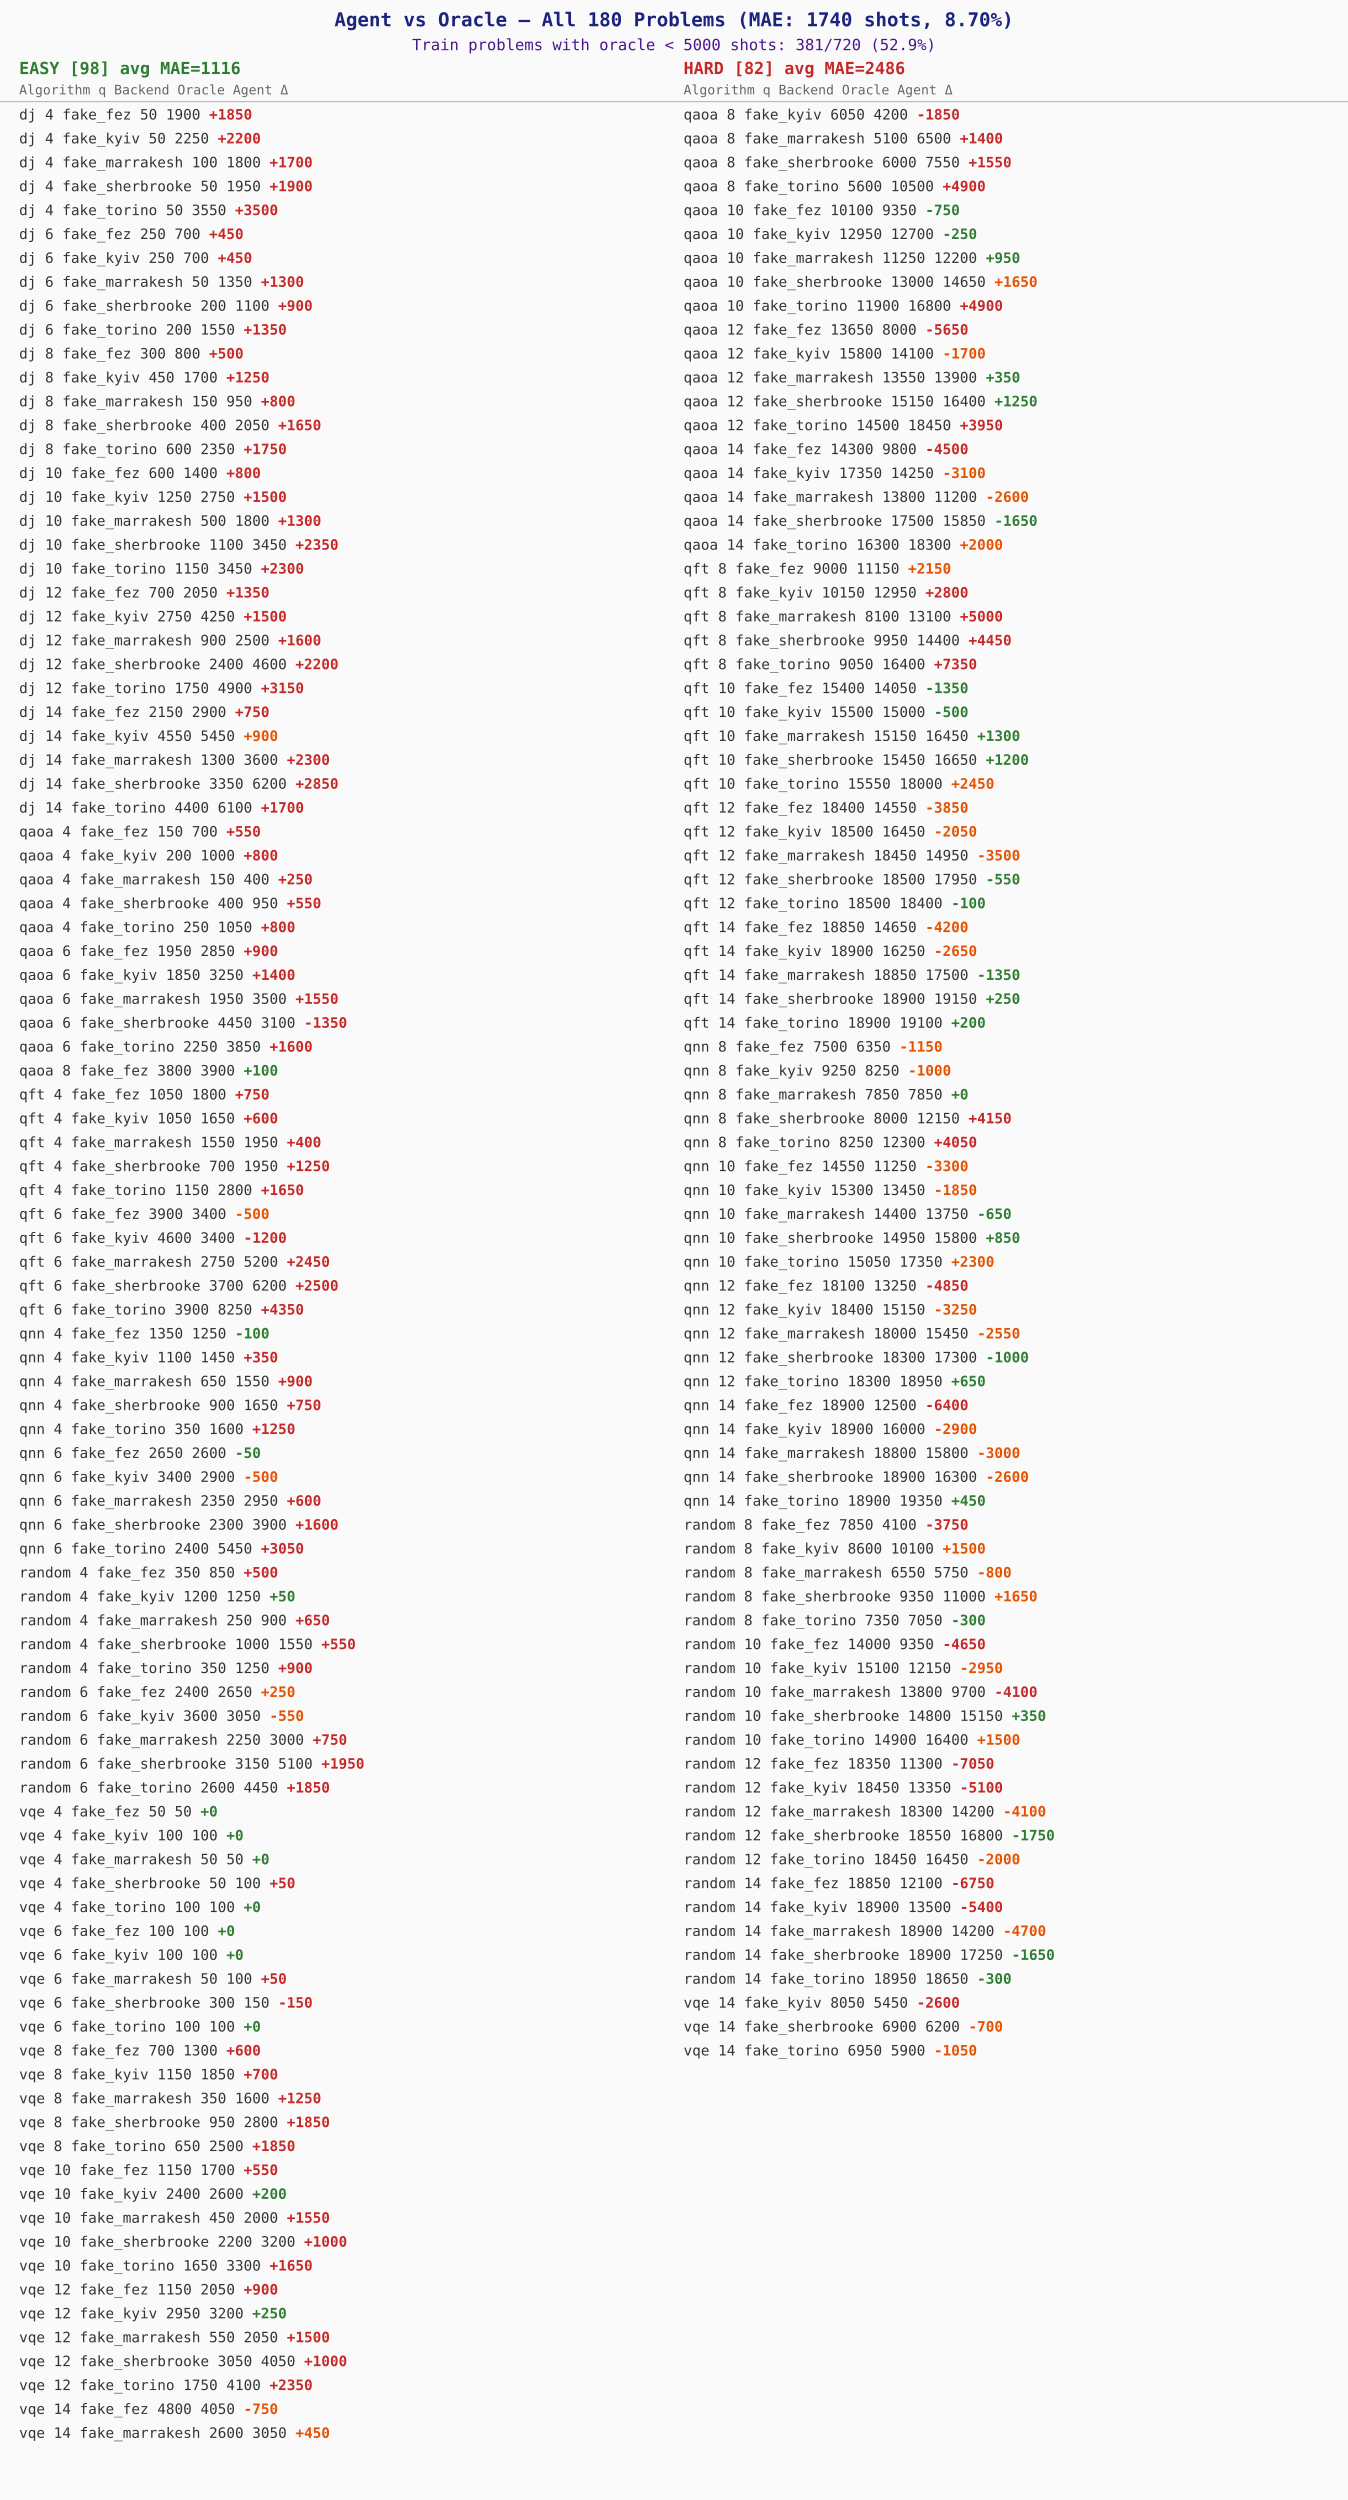
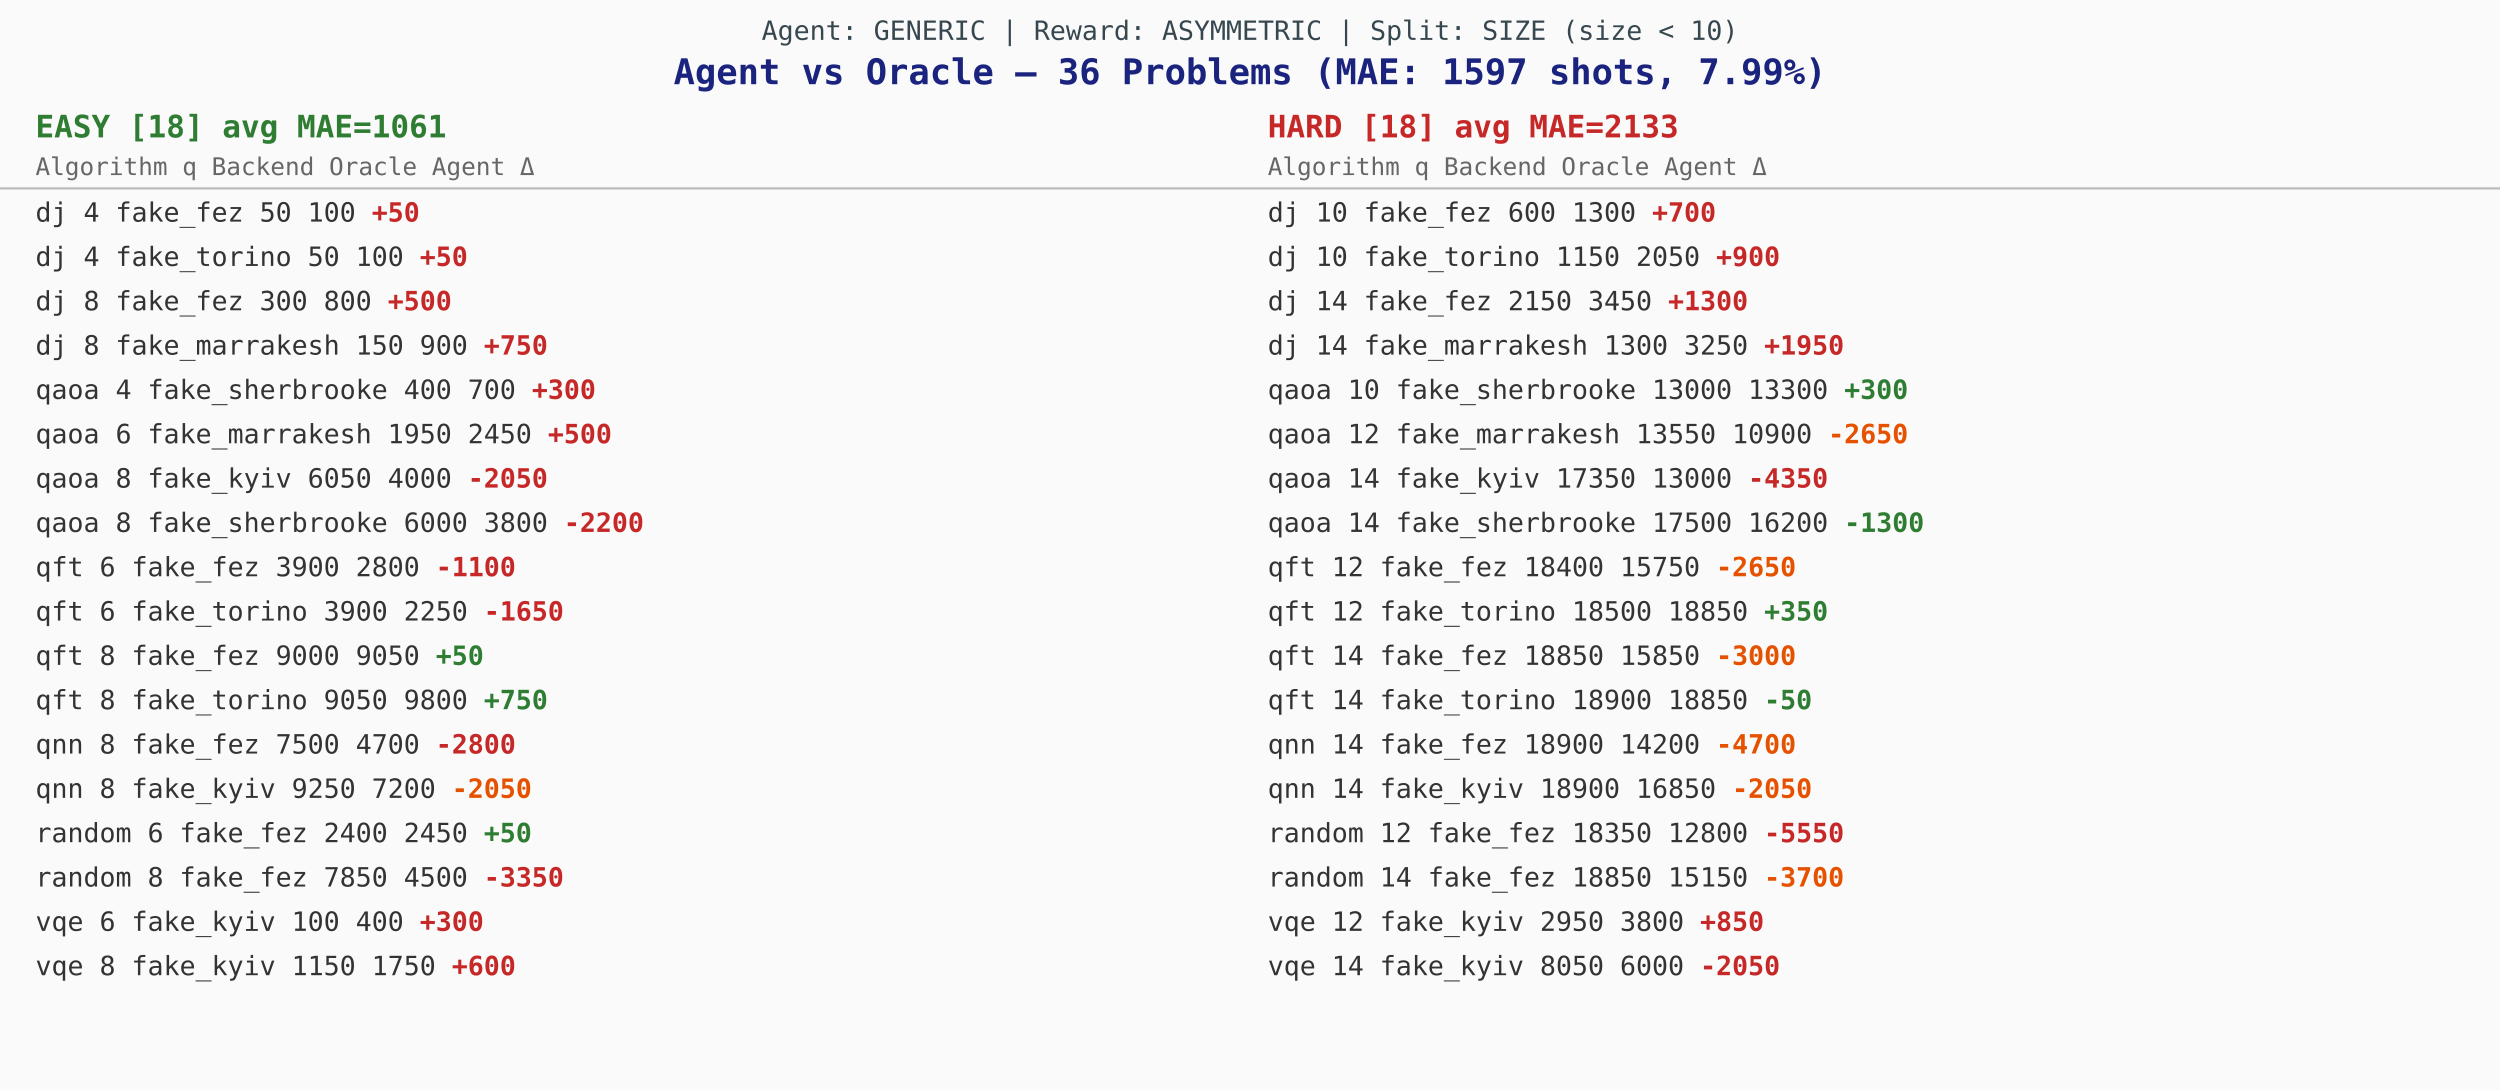
- <svg xmlns="http://www.w3.org/2000/svg" width="1128" height="2092" font-family="monospace" font-size="12">
-   <rect width="1128" height="2092" fill="#fafafa" />
-   <text x="564" y="22" font-size="16" font-weight="bold" fill="#1a237e" text-anchor="middle">Agent vs Oracle — All 180 Problems  (MAE: 1740 shots, 8.70%)</text>
-   <text x="564" y="42" font-size="13" fill="#4a148c" text-anchor="middle">Train problems with oracle &lt; 5000 shots: 381/720 (52.9%)</text>
-   <text x="16" y="62" font-size="14" font-weight="bold" fill="#2e7d32">EASY [98]  avg MAE=1116</text>
-   <text x="572" y="62" font-size="14" font-weight="bold" fill="#c62828">HARD [82]  avg MAE=2486</text>
+ <svg xmlns="http://www.w3.org/2000/svg" width="1128" height="492" font-family="monospace" font-size="12">
+   <rect width="1128" height="492" fill="#fafafa" />
+   <text x="564" y="18" font-size="12" fill="#37474f" text-anchor="middle">Agent: GENERIC  |  Reward: ASYMMETRIC  |  Split: SIZE (size &lt; 10)</text>
+   <text x="564" y="38" font-size="16" font-weight="bold" fill="#1a237e" text-anchor="middle">Agent vs Oracle — 36 Problems  (MAE: 1597 shots, 7.99%)</text>
+   <text x="16" y="62" font-size="14" font-weight="bold" fill="#2e7d32">EASY [18]  avg MAE=1061</text>
+   <text x="572" y="62" font-size="14" font-weight="bold" fill="#c62828">HARD [18]  avg MAE=2133</text>
  <text x="16" y="79" font-size="11" fill="#666">Algorithm    q  Backend             Oracle   Agent        Δ</text>
  <text x="572" y="79" font-size="11" fill="#666">Algorithm    q  Backend             Oracle   Agent        Δ</text>
  <line x1="0" y1="85" x2="1128" y2="85" stroke="#bbb" />
-   <text x="16" y="100" fill="#333">      dj    4  fake_fez                50    1900  <tspan fill="#c62828" font-weight="bold">  +1850</tspan>
+   <text x="16" y="100" fill="#333">      dj    4  fake_fez                50     100  <tspan fill="#c62828" font-weight="bold">    +50</tspan>
  </text>
-   <text x="16" y="120" fill="#333">      dj    4  fake_kyiv               50    2250  <tspan fill="#c62828" font-weight="bold">  +2200</tspan>
+   <text x="16" y="120" fill="#333">      dj    4  fake_torino             50     100  <tspan fill="#c62828" font-weight="bold">    +50</tspan>
  </text>
-   <text x="16" y="140" fill="#333">      dj    4  fake_marrakesh         100    1800  <tspan fill="#c62828" font-weight="bold">  +1700</tspan>
+   <text x="16" y="140" fill="#333">      dj    8  fake_fez               300     800  <tspan fill="#c62828" font-weight="bold">   +500</tspan>
  </text>
-   <text x="16" y="160" fill="#333">      dj    4  fake_sherbrooke         50    1950  <tspan fill="#c62828" font-weight="bold">  +1900</tspan>
+   <text x="16" y="160" fill="#333">      dj    8  fake_marrakesh         150     900  <tspan fill="#c62828" font-weight="bold">   +750</tspan>
  </text>
-   <text x="16" y="180" fill="#333">      dj    4  fake_torino             50    3550  <tspan fill="#c62828" font-weight="bold">  +3500</tspan>
+   <text x="16" y="180" fill="#333">    qaoa    4  fake_sherbrooke        400     700  <tspan fill="#c62828" font-weight="bold">   +300</tspan>
  </text>
-   <text x="16" y="200" fill="#333">      dj    6  fake_fez               250     700  <tspan fill="#c62828" font-weight="bold">   +450</tspan>
+   <text x="16" y="200" fill="#333">    qaoa    6  fake_marrakesh        1950    2450  <tspan fill="#c62828" font-weight="bold">   +500</tspan>
  </text>
-   <text x="16" y="220" fill="#333">      dj    6  fake_kyiv              250     700  <tspan fill="#c62828" font-weight="bold">   +450</tspan>
+   <text x="16" y="220" fill="#333">    qaoa    8  fake_kyiv             6050    4000  <tspan fill="#c62828" font-weight="bold">  -2050</tspan>
  </text>
-   <text x="16" y="240" fill="#333">      dj    6  fake_marrakesh          50    1350  <tspan fill="#c62828" font-weight="bold">  +1300</tspan>
+   <text x="16" y="240" fill="#333">    qaoa    8  fake_sherbrooke       6000    3800  <tspan fill="#c62828" font-weight="bold">  -2200</tspan>
  </text>
-   <text x="16" y="260" fill="#333">      dj    6  fake_sherbrooke        200    1100  <tspan fill="#c62828" font-weight="bold">   +900</tspan>
+   <text x="16" y="260" fill="#333">     qft    6  fake_fez              3900    2800  <tspan fill="#c62828" font-weight="bold">  -1100</tspan>
  </text>
-   <text x="16" y="280" fill="#333">      dj    6  fake_torino            200    1550  <tspan fill="#c62828" font-weight="bold">  +1350</tspan>
+   <text x="16" y="280" fill="#333">     qft    6  fake_torino           3900    2250  <tspan fill="#c62828" font-weight="bold">  -1650</tspan>
  </text>
-   <text x="16" y="300" fill="#333">      dj    8  fake_fez               300     800  <tspan fill="#c62828" font-weight="bold">   +500</tspan>
+   <text x="16" y="300" fill="#333">     qft    8  fake_fez              9000    9050  <tspan fill="#2e7d32" font-weight="bold">    +50</tspan>
  </text>
-   <text x="16" y="320" fill="#333">      dj    8  fake_kyiv              450    1700  <tspan fill="#c62828" font-weight="bold">  +1250</tspan>
+   <text x="16" y="320" fill="#333">     qft    8  fake_torino           9050    9800  <tspan fill="#2e7d32" font-weight="bold">   +750</tspan>
  </text>
-   <text x="16" y="340" fill="#333">      dj    8  fake_marrakesh         150     950  <tspan fill="#c62828" font-weight="bold">   +800</tspan>
+   <text x="16" y="340" fill="#333">     qnn    8  fake_fez              7500    4700  <tspan fill="#c62828" font-weight="bold">  -2800</tspan>
  </text>
-   <text x="16" y="360" fill="#333">      dj    8  fake_sherbrooke        400    2050  <tspan fill="#c62828" font-weight="bold">  +1650</tspan>
+   <text x="16" y="360" fill="#333">     qnn    8  fake_kyiv             9250    7200  <tspan fill="#e65100" font-weight="bold">  -2050</tspan>
  </text>
-   <text x="16" y="380" fill="#333">      dj    8  fake_torino            600    2350  <tspan fill="#c62828" font-weight="bold">  +1750</tspan>
+   <text x="16" y="380" fill="#333">  random    6  fake_fez              2400    2450  <tspan fill="#2e7d32" font-weight="bold">    +50</tspan>
  </text>
-   <text x="16" y="400" fill="#333">      dj   10  fake_fez               600    1400  <tspan fill="#c62828" font-weight="bold">   +800</tspan>
+   <text x="16" y="400" fill="#333">  random    8  fake_fez              7850    4500  <tspan fill="#c62828" font-weight="bold">  -3350</tspan>
  </text>
-   <text x="16" y="420" fill="#333">      dj   10  fake_kyiv             1250    2750  <tspan fill="#c62828" font-weight="bold">  +1500</tspan>
+   <text x="16" y="420" fill="#333">     vqe    6  fake_kyiv              100     400  <tspan fill="#c62828" font-weight="bold">   +300</tspan>
  </text>
-   <text x="16" y="440" fill="#333">      dj   10  fake_marrakesh         500    1800  <tspan fill="#c62828" font-weight="bold">  +1300</tspan>
+   <text x="16" y="440" fill="#333">     vqe    8  fake_kyiv             1150    1750  <tspan fill="#c62828" font-weight="bold">   +600</tspan>
  </text>
-   <text x="16" y="460" fill="#333">      dj   10  fake_sherbrooke       1100    3450  <tspan fill="#c62828" font-weight="bold">  +2350</tspan>
+   <text x="572" y="100" fill="#333">      dj   10  fake_fez               600    1300  <tspan fill="#c62828" font-weight="bold">   +700</tspan>
  </text>
-   <text x="16" y="480" fill="#333">      dj   10  fake_torino           1150    3450  <tspan fill="#c62828" font-weight="bold">  +2300</tspan>
+   <text x="572" y="120" fill="#333">      dj   10  fake_torino           1150    2050  <tspan fill="#c62828" font-weight="bold">   +900</tspan>
  </text>
-   <text x="16" y="500" fill="#333">      dj   12  fake_fez               700    2050  <tspan fill="#c62828" font-weight="bold">  +1350</tspan>
+   <text x="572" y="140" fill="#333">      dj   14  fake_fez              2150    3450  <tspan fill="#c62828" font-weight="bold">  +1300</tspan>
  </text>
-   <text x="16" y="520" fill="#333">      dj   12  fake_kyiv             2750    4250  <tspan fill="#c62828" font-weight="bold">  +1500</tspan>
+   <text x="572" y="160" fill="#333">      dj   14  fake_marrakesh        1300    3250  <tspan fill="#c62828" font-weight="bold">  +1950</tspan>
  </text>
-   <text x="16" y="540" fill="#333">      dj   12  fake_marrakesh         900    2500  <tspan fill="#c62828" font-weight="bold">  +1600</tspan>
+   <text x="572" y="180" fill="#333">    qaoa   10  fake_sherbrooke      13000   13300  <tspan fill="#2e7d32" font-weight="bold">   +300</tspan>
  </text>
-   <text x="16" y="560" fill="#333">      dj   12  fake_sherbrooke       2400    4600  <tspan fill="#c62828" font-weight="bold">  +2200</tspan>
+   <text x="572" y="200" fill="#333">    qaoa   12  fake_marrakesh       13550   10900  <tspan fill="#e65100" font-weight="bold">  -2650</tspan>
  </text>
-   <text x="16" y="580" fill="#333">      dj   12  fake_torino           1750    4900  <tspan fill="#c62828" font-weight="bold">  +3150</tspan>
+   <text x="572" y="220" fill="#333">    qaoa   14  fake_kyiv            17350   13000  <tspan fill="#c62828" font-weight="bold">  -4350</tspan>
  </text>
-   <text x="16" y="600" fill="#333">      dj   14  fake_fez              2150    2900  <tspan fill="#c62828" font-weight="bold">   +750</tspan>
+   <text x="572" y="240" fill="#333">    qaoa   14  fake_sherbrooke      17500   16200  <tspan fill="#2e7d32" font-weight="bold">  -1300</tspan>
  </text>
-   <text x="16" y="620" fill="#333">      dj   14  fake_kyiv             4550    5450  <tspan fill="#e65100" font-weight="bold">   +900</tspan>
+   <text x="572" y="260" fill="#333">     qft   12  fake_fez             18400   15750  <tspan fill="#e65100" font-weight="bold">  -2650</tspan>
  </text>
-   <text x="16" y="640" fill="#333">      dj   14  fake_marrakesh        1300    3600  <tspan fill="#c62828" font-weight="bold">  +2300</tspan>
+   <text x="572" y="280" fill="#333">     qft   12  fake_torino          18500   18850  <tspan fill="#2e7d32" font-weight="bold">   +350</tspan>
  </text>
-   <text x="16" y="660" fill="#333">      dj   14  fake_sherbrooke       3350    6200  <tspan fill="#c62828" font-weight="bold">  +2850</tspan>
+   <text x="572" y="300" fill="#333">     qft   14  fake_fez             18850   15850  <tspan fill="#e65100" font-weight="bold">  -3000</tspan>
  </text>
-   <text x="16" y="680" fill="#333">      dj   14  fake_torino           4400    6100  <tspan fill="#c62828" font-weight="bold">  +1700</tspan>
+   <text x="572" y="320" fill="#333">     qft   14  fake_torino          18900   18850  <tspan fill="#2e7d32" font-weight="bold">    -50</tspan>
  </text>
-   <text x="16" y="700" fill="#333">    qaoa    4  fake_fez               150     700  <tspan fill="#c62828" font-weight="bold">   +550</tspan>
+   <text x="572" y="340" fill="#333">     qnn   14  fake_fez             18900   14200  <tspan fill="#e65100" font-weight="bold">  -4700</tspan>
  </text>
-   <text x="16" y="720" fill="#333">    qaoa    4  fake_kyiv              200    1000  <tspan fill="#c62828" font-weight="bold">   +800</tspan>
+   <text x="572" y="360" fill="#333">     qnn   14  fake_kyiv            18900   16850  <tspan fill="#e65100" font-weight="bold">  -2050</tspan>
  </text>
-   <text x="16" y="740" fill="#333">    qaoa    4  fake_marrakesh         150     400  <tspan fill="#c62828" font-weight="bold">   +250</tspan>
+   <text x="572" y="380" fill="#333">  random   12  fake_fez             18350   12800  <tspan fill="#c62828" font-weight="bold">  -5550</tspan>
  </text>
-   <text x="16" y="760" fill="#333">    qaoa    4  fake_sherbrooke        400     950  <tspan fill="#c62828" font-weight="bold">   +550</tspan>
+   <text x="572" y="400" fill="#333">  random   14  fake_fez             18850   15150  <tspan fill="#e65100" font-weight="bold">  -3700</tspan>
  </text>
-   <text x="16" y="780" fill="#333">    qaoa    4  fake_torino            250    1050  <tspan fill="#c62828" font-weight="bold">   +800</tspan>
+   <text x="572" y="420" fill="#333">     vqe   12  fake_kyiv             2950    3800  <tspan fill="#c62828" font-weight="bold">   +850</tspan>
  </text>
-   <text x="16" y="800" fill="#333">    qaoa    6  fake_fez              1950    2850  <tspan fill="#c62828" font-weight="bold">   +900</tspan>
-   </text>
-   <text x="16" y="820" fill="#333">    qaoa    6  fake_kyiv             1850    3250  <tspan fill="#c62828" font-weight="bold">  +1400</tspan>
-   </text>
-   <text x="16" y="840" fill="#333">    qaoa    6  fake_marrakesh        1950    3500  <tspan fill="#c62828" font-weight="bold">  +1550</tspan>
-   </text>
-   <text x="16" y="860" fill="#333">    qaoa    6  fake_sherbrooke       4450    3100  <tspan fill="#c62828" font-weight="bold">  -1350</tspan>
-   </text>
-   <text x="16" y="880" fill="#333">    qaoa    6  fake_torino           2250    3850  <tspan fill="#c62828" font-weight="bold">  +1600</tspan>
-   </text>
-   <text x="16" y="900" fill="#333">    qaoa    8  fake_fez              3800    3900  <tspan fill="#2e7d32" font-weight="bold">   +100</tspan>
-   </text>
-   <text x="16" y="920" fill="#333">     qft    4  fake_fez              1050    1800  <tspan fill="#c62828" font-weight="bold">   +750</tspan>
-   </text>
-   <text x="16" y="940" fill="#333">     qft    4  fake_kyiv             1050    1650  <tspan fill="#c62828" font-weight="bold">   +600</tspan>
-   </text>
-   <text x="16" y="960" fill="#333">     qft    4  fake_marrakesh        1550    1950  <tspan fill="#c62828" font-weight="bold">   +400</tspan>
-   </text>
-   <text x="16" y="980" fill="#333">     qft    4  fake_sherbrooke        700    1950  <tspan fill="#c62828" font-weight="bold">  +1250</tspan>
-   </text>
-   <text x="16" y="1000" fill="#333">     qft    4  fake_torino           1150    2800  <tspan fill="#c62828" font-weight="bold">  +1650</tspan>
-   </text>
-   <text x="16" y="1020" fill="#333">     qft    6  fake_fez              3900    3400  <tspan fill="#e65100" font-weight="bold">   -500</tspan>
-   </text>
-   <text x="16" y="1040" fill="#333">     qft    6  fake_kyiv             4600    3400  <tspan fill="#c62828" font-weight="bold">  -1200</tspan>
-   </text>
-   <text x="16" y="1060" fill="#333">     qft    6  fake_marrakesh        2750    5200  <tspan fill="#c62828" font-weight="bold">  +2450</tspan>
-   </text>
-   <text x="16" y="1080" fill="#333">     qft    6  fake_sherbrooke       3700    6200  <tspan fill="#c62828" font-weight="bold">  +2500</tspan>
-   </text>
-   <text x="16" y="1100" fill="#333">     qft    6  fake_torino           3900    8250  <tspan fill="#c62828" font-weight="bold">  +4350</tspan>
-   </text>
-   <text x="16" y="1120" fill="#333">     qnn    4  fake_fez              1350    1250  <tspan fill="#2e7d32" font-weight="bold">   -100</tspan>
-   </text>
-   <text x="16" y="1140" fill="#333">     qnn    4  fake_kyiv             1100    1450  <tspan fill="#c62828" font-weight="bold">   +350</tspan>
-   </text>
-   <text x="16" y="1160" fill="#333">     qnn    4  fake_marrakesh         650    1550  <tspan fill="#c62828" font-weight="bold">   +900</tspan>
-   </text>
-   <text x="16" y="1180" fill="#333">     qnn    4  fake_sherbrooke        900    1650  <tspan fill="#c62828" font-weight="bold">   +750</tspan>
-   </text>
-   <text x="16" y="1200" fill="#333">     qnn    4  fake_torino            350    1600  <tspan fill="#c62828" font-weight="bold">  +1250</tspan>
-   </text>
-   <text x="16" y="1220" fill="#333">     qnn    6  fake_fez              2650    2600  <tspan fill="#2e7d32" font-weight="bold">    -50</tspan>
-   </text>
-   <text x="16" y="1240" fill="#333">     qnn    6  fake_kyiv             3400    2900  <tspan fill="#e65100" font-weight="bold">   -500</tspan>
-   </text>
-   <text x="16" y="1260" fill="#333">     qnn    6  fake_marrakesh        2350    2950  <tspan fill="#c62828" font-weight="bold">   +600</tspan>
-   </text>
-   <text x="16" y="1280" fill="#333">     qnn    6  fake_sherbrooke       2300    3900  <tspan fill="#c62828" font-weight="bold">  +1600</tspan>
-   </text>
-   <text x="16" y="1300" fill="#333">     qnn    6  fake_torino           2400    5450  <tspan fill="#c62828" font-weight="bold">  +3050</tspan>
-   </text>
-   <text x="16" y="1320" fill="#333">  random    4  fake_fez               350     850  <tspan fill="#c62828" font-weight="bold">   +500</tspan>
-   </text>
-   <text x="16" y="1340" fill="#333">  random    4  fake_kyiv             1200    1250  <tspan fill="#2e7d32" font-weight="bold">    +50</tspan>
-   </text>
-   <text x="16" y="1360" fill="#333">  random    4  fake_marrakesh         250     900  <tspan fill="#c62828" font-weight="bold">   +650</tspan>
-   </text>
-   <text x="16" y="1380" fill="#333">  random    4  fake_sherbrooke       1000    1550  <tspan fill="#c62828" font-weight="bold">   +550</tspan>
-   </text>
-   <text x="16" y="1400" fill="#333">  random    4  fake_torino            350    1250  <tspan fill="#c62828" font-weight="bold">   +900</tspan>
-   </text>
-   <text x="16" y="1420" fill="#333">  random    6  fake_fez              2400    2650  <tspan fill="#e65100" font-weight="bold">   +250</tspan>
-   </text>
-   <text x="16" y="1440" fill="#333">  random    6  fake_kyiv             3600    3050  <tspan fill="#e65100" font-weight="bold">   -550</tspan>
-   </text>
-   <text x="16" y="1460" fill="#333">  random    6  fake_marrakesh        2250    3000  <tspan fill="#c62828" font-weight="bold">   +750</tspan>
-   </text>
-   <text x="16" y="1480" fill="#333">  random    6  fake_sherbrooke       3150    5100  <tspan fill="#c62828" font-weight="bold">  +1950</tspan>
-   </text>
-   <text x="16" y="1500" fill="#333">  random    6  fake_torino           2600    4450  <tspan fill="#c62828" font-weight="bold">  +1850</tspan>
-   </text>
-   <text x="16" y="1520" fill="#333">     vqe    4  fake_fez                50      50  <tspan fill="#2e7d32" font-weight="bold">     +0</tspan>
-   </text>
-   <text x="16" y="1540" fill="#333">     vqe    4  fake_kyiv              100     100  <tspan fill="#2e7d32" font-weight="bold">     +0</tspan>
-   </text>
-   <text x="16" y="1560" fill="#333">     vqe    4  fake_marrakesh          50      50  <tspan fill="#2e7d32" font-weight="bold">     +0</tspan>
-   </text>
-   <text x="16" y="1580" fill="#333">     vqe    4  fake_sherbrooke         50     100  <tspan fill="#c62828" font-weight="bold">    +50</tspan>
-   </text>
-   <text x="16" y="1600" fill="#333">     vqe    4  fake_torino            100     100  <tspan fill="#2e7d32" font-weight="bold">     +0</tspan>
-   </text>
-   <text x="16" y="1620" fill="#333">     vqe    6  fake_fez               100     100  <tspan fill="#2e7d32" font-weight="bold">     +0</tspan>
-   </text>
-   <text x="16" y="1640" fill="#333">     vqe    6  fake_kyiv              100     100  <tspan fill="#2e7d32" font-weight="bold">     +0</tspan>
-   </text>
-   <text x="16" y="1660" fill="#333">     vqe    6  fake_marrakesh          50     100  <tspan fill="#c62828" font-weight="bold">    +50</tspan>
-   </text>
-   <text x="16" y="1680" fill="#333">     vqe    6  fake_sherbrooke        300     150  <tspan fill="#c62828" font-weight="bold">   -150</tspan>
-   </text>
-   <text x="16" y="1700" fill="#333">     vqe    6  fake_torino            100     100  <tspan fill="#2e7d32" font-weight="bold">     +0</tspan>
-   </text>
-   <text x="16" y="1720" fill="#333">     vqe    8  fake_fez               700    1300  <tspan fill="#c62828" font-weight="bold">   +600</tspan>
-   </text>
-   <text x="16" y="1740" fill="#333">     vqe    8  fake_kyiv             1150    1850  <tspan fill="#c62828" font-weight="bold">   +700</tspan>
-   </text>
-   <text x="16" y="1760" fill="#333">     vqe    8  fake_marrakesh         350    1600  <tspan fill="#c62828" font-weight="bold">  +1250</tspan>
-   </text>
-   <text x="16" y="1780" fill="#333">     vqe    8  fake_sherbrooke        950    2800  <tspan fill="#c62828" font-weight="bold">  +1850</tspan>
-   </text>
-   <text x="16" y="1800" fill="#333">     vqe    8  fake_torino            650    2500  <tspan fill="#c62828" font-weight="bold">  +1850</tspan>
-   </text>
-   <text x="16" y="1820" fill="#333">     vqe   10  fake_fez              1150    1700  <tspan fill="#c62828" font-weight="bold">   +550</tspan>
-   </text>
-   <text x="16" y="1840" fill="#333">     vqe   10  fake_kyiv             2400    2600  <tspan fill="#2e7d32" font-weight="bold">   +200</tspan>
-   </text>
-   <text x="16" y="1860" fill="#333">     vqe   10  fake_marrakesh         450    2000  <tspan fill="#c62828" font-weight="bold">  +1550</tspan>
-   </text>
-   <text x="16" y="1880" fill="#333">     vqe   10  fake_sherbrooke       2200    3200  <tspan fill="#c62828" font-weight="bold">  +1000</tspan>
-   </text>
-   <text x="16" y="1900" fill="#333">     vqe   10  fake_torino           1650    3300  <tspan fill="#c62828" font-weight="bold">  +1650</tspan>
-   </text>
-   <text x="16" y="1920" fill="#333">     vqe   12  fake_fez              1150    2050  <tspan fill="#c62828" font-weight="bold">   +900</tspan>
-   </text>
-   <text x="16" y="1940" fill="#333">     vqe   12  fake_kyiv             2950    3200  <tspan fill="#2e7d32" font-weight="bold">   +250</tspan>
-   </text>
-   <text x="16" y="1960" fill="#333">     vqe   12  fake_marrakesh         550    2050  <tspan fill="#c62828" font-weight="bold">  +1500</tspan>
-   </text>
-   <text x="16" y="1980" fill="#333">     vqe   12  fake_sherbrooke       3050    4050  <tspan fill="#c62828" font-weight="bold">  +1000</tspan>
-   </text>
-   <text x="16" y="2000" fill="#333">     vqe   12  fake_torino           1750    4100  <tspan fill="#c62828" font-weight="bold">  +2350</tspan>
-   </text>
-   <text x="16" y="2020" fill="#333">     vqe   14  fake_fez              4800    4050  <tspan fill="#e65100" font-weight="bold">   -750</tspan>
-   </text>
-   <text x="16" y="2040" fill="#333">     vqe   14  fake_marrakesh        2600    3050  <tspan fill="#e65100" font-weight="bold">   +450</tspan>
-   </text>
-   <text x="572" y="100" fill="#333">    qaoa    8  fake_kyiv             6050    4200  <tspan fill="#c62828" font-weight="bold">  -1850</tspan>
-   </text>
-   <text x="572" y="120" fill="#333">    qaoa    8  fake_marrakesh        5100    6500  <tspan fill="#c62828" font-weight="bold">  +1400</tspan>
-   </text>
-   <text x="572" y="140" fill="#333">    qaoa    8  fake_sherbrooke       6000    7550  <tspan fill="#c62828" font-weight="bold">  +1550</tspan>
-   </text>
-   <text x="572" y="160" fill="#333">    qaoa    8  fake_torino           5600   10500  <tspan fill="#c62828" font-weight="bold">  +4900</tspan>
-   </text>
-   <text x="572" y="180" fill="#333">    qaoa   10  fake_fez             10100    9350  <tspan fill="#2e7d32" font-weight="bold">   -750</tspan>
-   </text>
-   <text x="572" y="200" fill="#333">    qaoa   10  fake_kyiv            12950   12700  <tspan fill="#2e7d32" font-weight="bold">   -250</tspan>
-   </text>
-   <text x="572" y="220" fill="#333">    qaoa   10  fake_marrakesh       11250   12200  <tspan fill="#2e7d32" font-weight="bold">   +950</tspan>
-   </text>
-   <text x="572" y="240" fill="#333">    qaoa   10  fake_sherbrooke      13000   14650  <tspan fill="#e65100" font-weight="bold">  +1650</tspan>
-   </text>
-   <text x="572" y="260" fill="#333">    qaoa   10  fake_torino          11900   16800  <tspan fill="#c62828" font-weight="bold">  +4900</tspan>
-   </text>
-   <text x="572" y="280" fill="#333">    qaoa   12  fake_fez             13650    8000  <tspan fill="#c62828" font-weight="bold">  -5650</tspan>
-   </text>
-   <text x="572" y="300" fill="#333">    qaoa   12  fake_kyiv            15800   14100  <tspan fill="#e65100" font-weight="bold">  -1700</tspan>
-   </text>
-   <text x="572" y="320" fill="#333">    qaoa   12  fake_marrakesh       13550   13900  <tspan fill="#2e7d32" font-weight="bold">   +350</tspan>
-   </text>
-   <text x="572" y="340" fill="#333">    qaoa   12  fake_sherbrooke      15150   16400  <tspan fill="#2e7d32" font-weight="bold">  +1250</tspan>
-   </text>
-   <text x="572" y="360" fill="#333">    qaoa   12  fake_torino          14500   18450  <tspan fill="#c62828" font-weight="bold">  +3950</tspan>
-   </text>
-   <text x="572" y="380" fill="#333">    qaoa   14  fake_fez             14300    9800  <tspan fill="#c62828" font-weight="bold">  -4500</tspan>
-   </text>
-   <text x="572" y="400" fill="#333">    qaoa   14  fake_kyiv            17350   14250  <tspan fill="#e65100" font-weight="bold">  -3100</tspan>
-   </text>
-   <text x="572" y="420" fill="#333">    qaoa   14  fake_marrakesh       13800   11200  <tspan fill="#e65100" font-weight="bold">  -2600</tspan>
-   </text>
-   <text x="572" y="440" fill="#333">    qaoa   14  fake_sherbrooke      17500   15850  <tspan fill="#2e7d32" font-weight="bold">  -1650</tspan>
-   </text>
-   <text x="572" y="460" fill="#333">    qaoa   14  fake_torino          16300   18300  <tspan fill="#e65100" font-weight="bold">  +2000</tspan>
-   </text>
-   <text x="572" y="480" fill="#333">     qft    8  fake_fez              9000   11150  <tspan fill="#e65100" font-weight="bold">  +2150</tspan>
-   </text>
-   <text x="572" y="500" fill="#333">     qft    8  fake_kyiv            10150   12950  <tspan fill="#c62828" font-weight="bold">  +2800</tspan>
-   </text>
-   <text x="572" y="520" fill="#333">     qft    8  fake_marrakesh        8100   13100  <tspan fill="#c62828" font-weight="bold">  +5000</tspan>
-   </text>
-   <text x="572" y="540" fill="#333">     qft    8  fake_sherbrooke       9950   14400  <tspan fill="#c62828" font-weight="bold">  +4450</tspan>
-   </text>
-   <text x="572" y="560" fill="#333">     qft    8  fake_torino           9050   16400  <tspan fill="#c62828" font-weight="bold">  +7350</tspan>
-   </text>
-   <text x="572" y="580" fill="#333">     qft   10  fake_fez             15400   14050  <tspan fill="#2e7d32" font-weight="bold">  -1350</tspan>
-   </text>
-   <text x="572" y="600" fill="#333">     qft   10  fake_kyiv            15500   15000  <tspan fill="#2e7d32" font-weight="bold">   -500</tspan>
-   </text>
-   <text x="572" y="620" fill="#333">     qft   10  fake_marrakesh       15150   16450  <tspan fill="#2e7d32" font-weight="bold">  +1300</tspan>
-   </text>
-   <text x="572" y="640" fill="#333">     qft   10  fake_sherbrooke      15450   16650  <tspan fill="#2e7d32" font-weight="bold">  +1200</tspan>
-   </text>
-   <text x="572" y="660" fill="#333">     qft   10  fake_torino          15550   18000  <tspan fill="#e65100" font-weight="bold">  +2450</tspan>
-   </text>
-   <text x="572" y="680" fill="#333">     qft   12  fake_fez             18400   14550  <tspan fill="#e65100" font-weight="bold">  -3850</tspan>
-   </text>
-   <text x="572" y="700" fill="#333">     qft   12  fake_kyiv            18500   16450  <tspan fill="#e65100" font-weight="bold">  -2050</tspan>
-   </text>
-   <text x="572" y="720" fill="#333">     qft   12  fake_marrakesh       18450   14950  <tspan fill="#e65100" font-weight="bold">  -3500</tspan>
-   </text>
-   <text x="572" y="740" fill="#333">     qft   12  fake_sherbrooke      18500   17950  <tspan fill="#2e7d32" font-weight="bold">   -550</tspan>
-   </text>
-   <text x="572" y="760" fill="#333">     qft   12  fake_torino          18500   18400  <tspan fill="#2e7d32" font-weight="bold">   -100</tspan>
-   </text>
-   <text x="572" y="780" fill="#333">     qft   14  fake_fez             18850   14650  <tspan fill="#e65100" font-weight="bold">  -4200</tspan>
-   </text>
-   <text x="572" y="800" fill="#333">     qft   14  fake_kyiv            18900   16250  <tspan fill="#e65100" font-weight="bold">  -2650</tspan>
-   </text>
-   <text x="572" y="820" fill="#333">     qft   14  fake_marrakesh       18850   17500  <tspan fill="#2e7d32" font-weight="bold">  -1350</tspan>
-   </text>
-   <text x="572" y="840" fill="#333">     qft   14  fake_sherbrooke      18900   19150  <tspan fill="#2e7d32" font-weight="bold">   +250</tspan>
-   </text>
-   <text x="572" y="860" fill="#333">     qft   14  fake_torino          18900   19100  <tspan fill="#2e7d32" font-weight="bold">   +200</tspan>
-   </text>
-   <text x="572" y="880" fill="#333">     qnn    8  fake_fez              7500    6350  <tspan fill="#e65100" font-weight="bold">  -1150</tspan>
-   </text>
-   <text x="572" y="900" fill="#333">     qnn    8  fake_kyiv             9250    8250  <tspan fill="#e65100" font-weight="bold">  -1000</tspan>
-   </text>
-   <text x="572" y="920" fill="#333">     qnn    8  fake_marrakesh        7850    7850  <tspan fill="#2e7d32" font-weight="bold">     +0</tspan>
-   </text>
-   <text x="572" y="940" fill="#333">     qnn    8  fake_sherbrooke       8000   12150  <tspan fill="#c62828" font-weight="bold">  +4150</tspan>
-   </text>
-   <text x="572" y="960" fill="#333">     qnn    8  fake_torino           8250   12300  <tspan fill="#c62828" font-weight="bold">  +4050</tspan>
-   </text>
-   <text x="572" y="980" fill="#333">     qnn   10  fake_fez             14550   11250  <tspan fill="#e65100" font-weight="bold">  -3300</tspan>
-   </text>
-   <text x="572" y="1000" fill="#333">     qnn   10  fake_kyiv            15300   13450  <tspan fill="#e65100" font-weight="bold">  -1850</tspan>
-   </text>
-   <text x="572" y="1020" fill="#333">     qnn   10  fake_marrakesh       14400   13750  <tspan fill="#2e7d32" font-weight="bold">   -650</tspan>
-   </text>
-   <text x="572" y="1040" fill="#333">     qnn   10  fake_sherbrooke      14950   15800  <tspan fill="#2e7d32" font-weight="bold">   +850</tspan>
-   </text>
-   <text x="572" y="1060" fill="#333">     qnn   10  fake_torino          15050   17350  <tspan fill="#e65100" font-weight="bold">  +2300</tspan>
-   </text>
-   <text x="572" y="1080" fill="#333">     qnn   12  fake_fez             18100   13250  <tspan fill="#c62828" font-weight="bold">  -4850</tspan>
-   </text>
-   <text x="572" y="1100" fill="#333">     qnn   12  fake_kyiv            18400   15150  <tspan fill="#e65100" font-weight="bold">  -3250</tspan>
-   </text>
-   <text x="572" y="1120" fill="#333">     qnn   12  fake_marrakesh       18000   15450  <tspan fill="#e65100" font-weight="bold">  -2550</tspan>
-   </text>
-   <text x="572" y="1140" fill="#333">     qnn   12  fake_sherbrooke      18300   17300  <tspan fill="#2e7d32" font-weight="bold">  -1000</tspan>
-   </text>
-   <text x="572" y="1160" fill="#333">     qnn   12  fake_torino          18300   18950  <tspan fill="#2e7d32" font-weight="bold">   +650</tspan>
-   </text>
-   <text x="572" y="1180" fill="#333">     qnn   14  fake_fez             18900   12500  <tspan fill="#c62828" font-weight="bold">  -6400</tspan>
-   </text>
-   <text x="572" y="1200" fill="#333">     qnn   14  fake_kyiv            18900   16000  <tspan fill="#e65100" font-weight="bold">  -2900</tspan>
-   </text>
-   <text x="572" y="1220" fill="#333">     qnn   14  fake_marrakesh       18800   15800  <tspan fill="#e65100" font-weight="bold">  -3000</tspan>
-   </text>
-   <text x="572" y="1240" fill="#333">     qnn   14  fake_sherbrooke      18900   16300  <tspan fill="#e65100" font-weight="bold">  -2600</tspan>
-   </text>
-   <text x="572" y="1260" fill="#333">     qnn   14  fake_torino          18900   19350  <tspan fill="#2e7d32" font-weight="bold">   +450</tspan>
-   </text>
-   <text x="572" y="1280" fill="#333">  random    8  fake_fez              7850    4100  <tspan fill="#c62828" font-weight="bold">  -3750</tspan>
-   </text>
-   <text x="572" y="1300" fill="#333">  random    8  fake_kyiv             8600   10100  <tspan fill="#e65100" font-weight="bold">  +1500</tspan>
-   </text>
-   <text x="572" y="1320" fill="#333">  random    8  fake_marrakesh        6550    5750  <tspan fill="#e65100" font-weight="bold">   -800</tspan>
-   </text>
-   <text x="572" y="1340" fill="#333">  random    8  fake_sherbrooke       9350   11000  <tspan fill="#e65100" font-weight="bold">  +1650</tspan>
-   </text>
-   <text x="572" y="1360" fill="#333">  random    8  fake_torino           7350    7050  <tspan fill="#2e7d32" font-weight="bold">   -300</tspan>
-   </text>
-   <text x="572" y="1380" fill="#333">  random   10  fake_fez             14000    9350  <tspan fill="#c62828" font-weight="bold">  -4650</tspan>
-   </text>
-   <text x="572" y="1400" fill="#333">  random   10  fake_kyiv            15100   12150  <tspan fill="#e65100" font-weight="bold">  -2950</tspan>
-   </text>
-   <text x="572" y="1420" fill="#333">  random   10  fake_marrakesh       13800    9700  <tspan fill="#c62828" font-weight="bold">  -4100</tspan>
-   </text>
-   <text x="572" y="1440" fill="#333">  random   10  fake_sherbrooke      14800   15150  <tspan fill="#2e7d32" font-weight="bold">   +350</tspan>
-   </text>
-   <text x="572" y="1460" fill="#333">  random   10  fake_torino          14900   16400  <tspan fill="#e65100" font-weight="bold">  +1500</tspan>
-   </text>
-   <text x="572" y="1480" fill="#333">  random   12  fake_fez             18350   11300  <tspan fill="#c62828" font-weight="bold">  -7050</tspan>
-   </text>
-   <text x="572" y="1500" fill="#333">  random   12  fake_kyiv            18450   13350  <tspan fill="#c62828" font-weight="bold">  -5100</tspan>
-   </text>
-   <text x="572" y="1520" fill="#333">  random   12  fake_marrakesh       18300   14200  <tspan fill="#e65100" font-weight="bold">  -4100</tspan>
-   </text>
-   <text x="572" y="1540" fill="#333">  random   12  fake_sherbrooke      18550   16800  <tspan fill="#2e7d32" font-weight="bold">  -1750</tspan>
-   </text>
-   <text x="572" y="1560" fill="#333">  random   12  fake_torino          18450   16450  <tspan fill="#e65100" font-weight="bold">  -2000</tspan>
-   </text>
-   <text x="572" y="1580" fill="#333">  random   14  fake_fez             18850   12100  <tspan fill="#c62828" font-weight="bold">  -6750</tspan>
-   </text>
-   <text x="572" y="1600" fill="#333">  random   14  fake_kyiv            18900   13500  <tspan fill="#c62828" font-weight="bold">  -5400</tspan>
-   </text>
-   <text x="572" y="1620" fill="#333">  random   14  fake_marrakesh       18900   14200  <tspan fill="#e65100" font-weight="bold">  -4700</tspan>
-   </text>
-   <text x="572" y="1640" fill="#333">  random   14  fake_sherbrooke      18900   17250  <tspan fill="#2e7d32" font-weight="bold">  -1650</tspan>
-   </text>
-   <text x="572" y="1660" fill="#333">  random   14  fake_torino          18950   18650  <tspan fill="#2e7d32" font-weight="bold">   -300</tspan>
-   </text>
-   <text x="572" y="1680" fill="#333">     vqe   14  fake_kyiv             8050    5450  <tspan fill="#c62828" font-weight="bold">  -2600</tspan>
-   </text>
-   <text x="572" y="1700" fill="#333">     vqe   14  fake_sherbrooke       6900    6200  <tspan fill="#e65100" font-weight="bold">   -700</tspan>
-   </text>
-   <text x="572" y="1720" fill="#333">     vqe   14  fake_torino           6950    5900  <tspan fill="#e65100" font-weight="bold">  -1050</tspan>
+   <text x="572" y="440" fill="#333">     vqe   14  fake_kyiv             8050    6000  <tspan fill="#c62828" font-weight="bold">  -2050</tspan>
  </text>
</svg>
